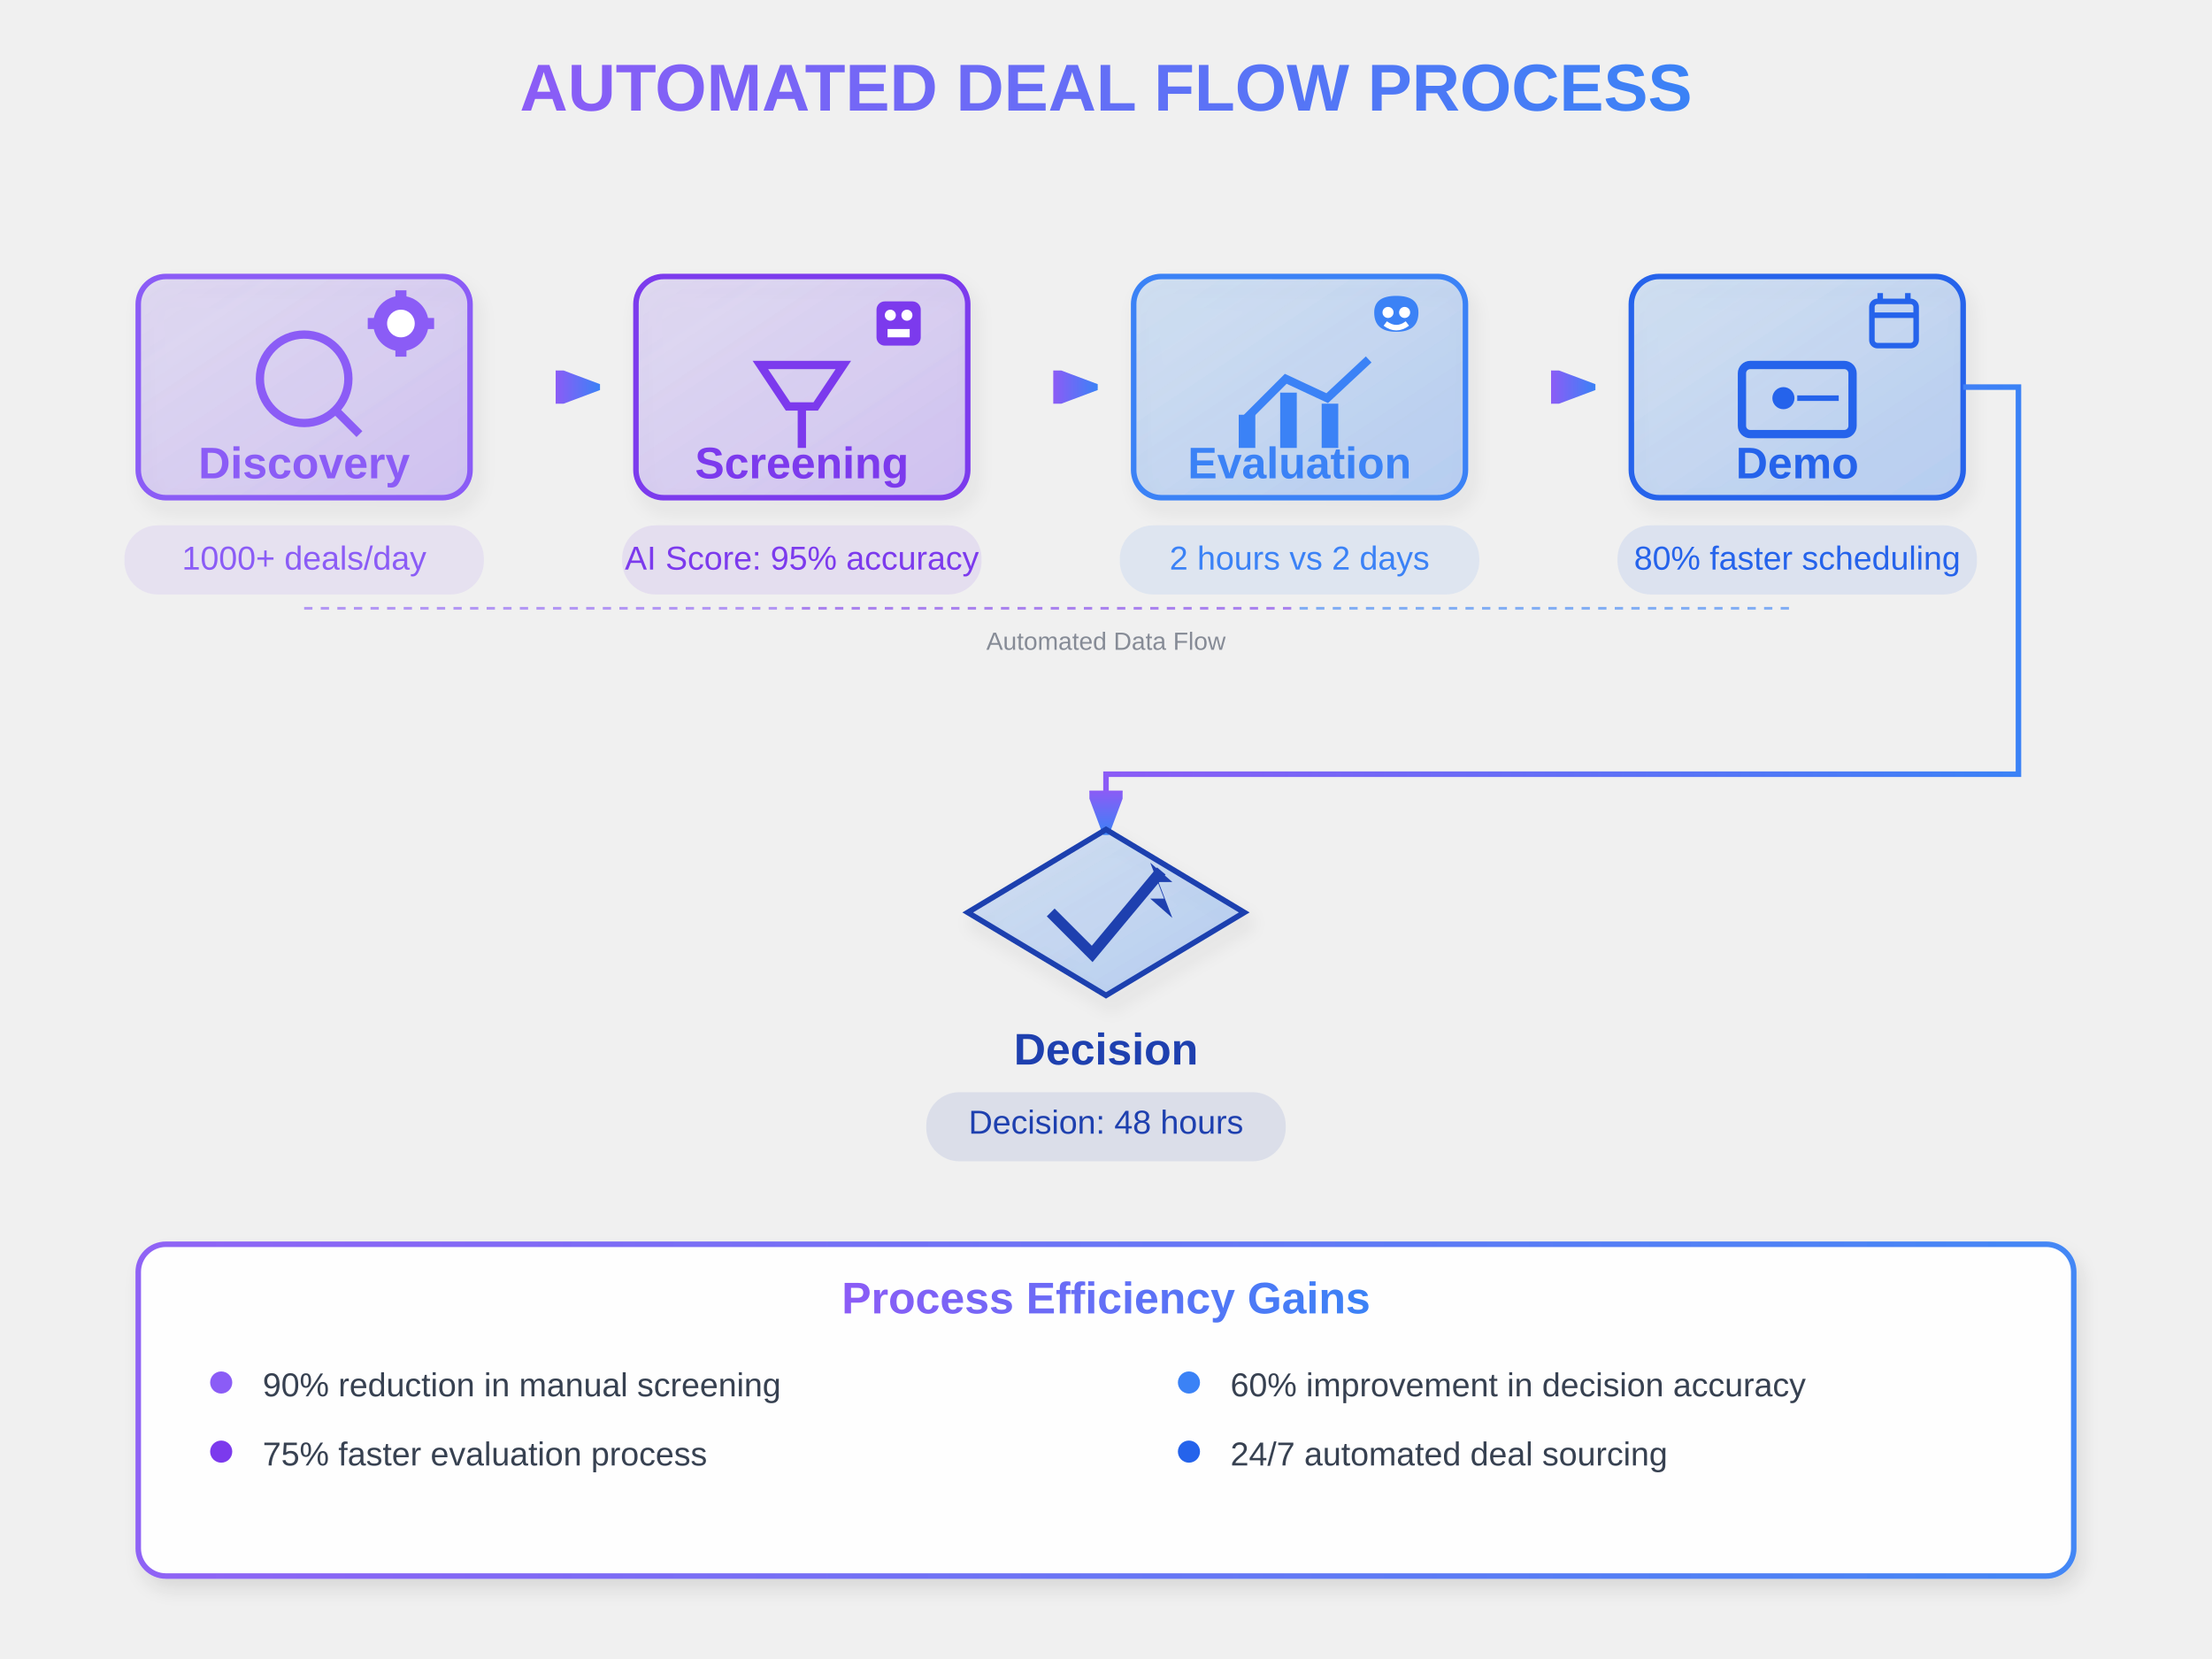
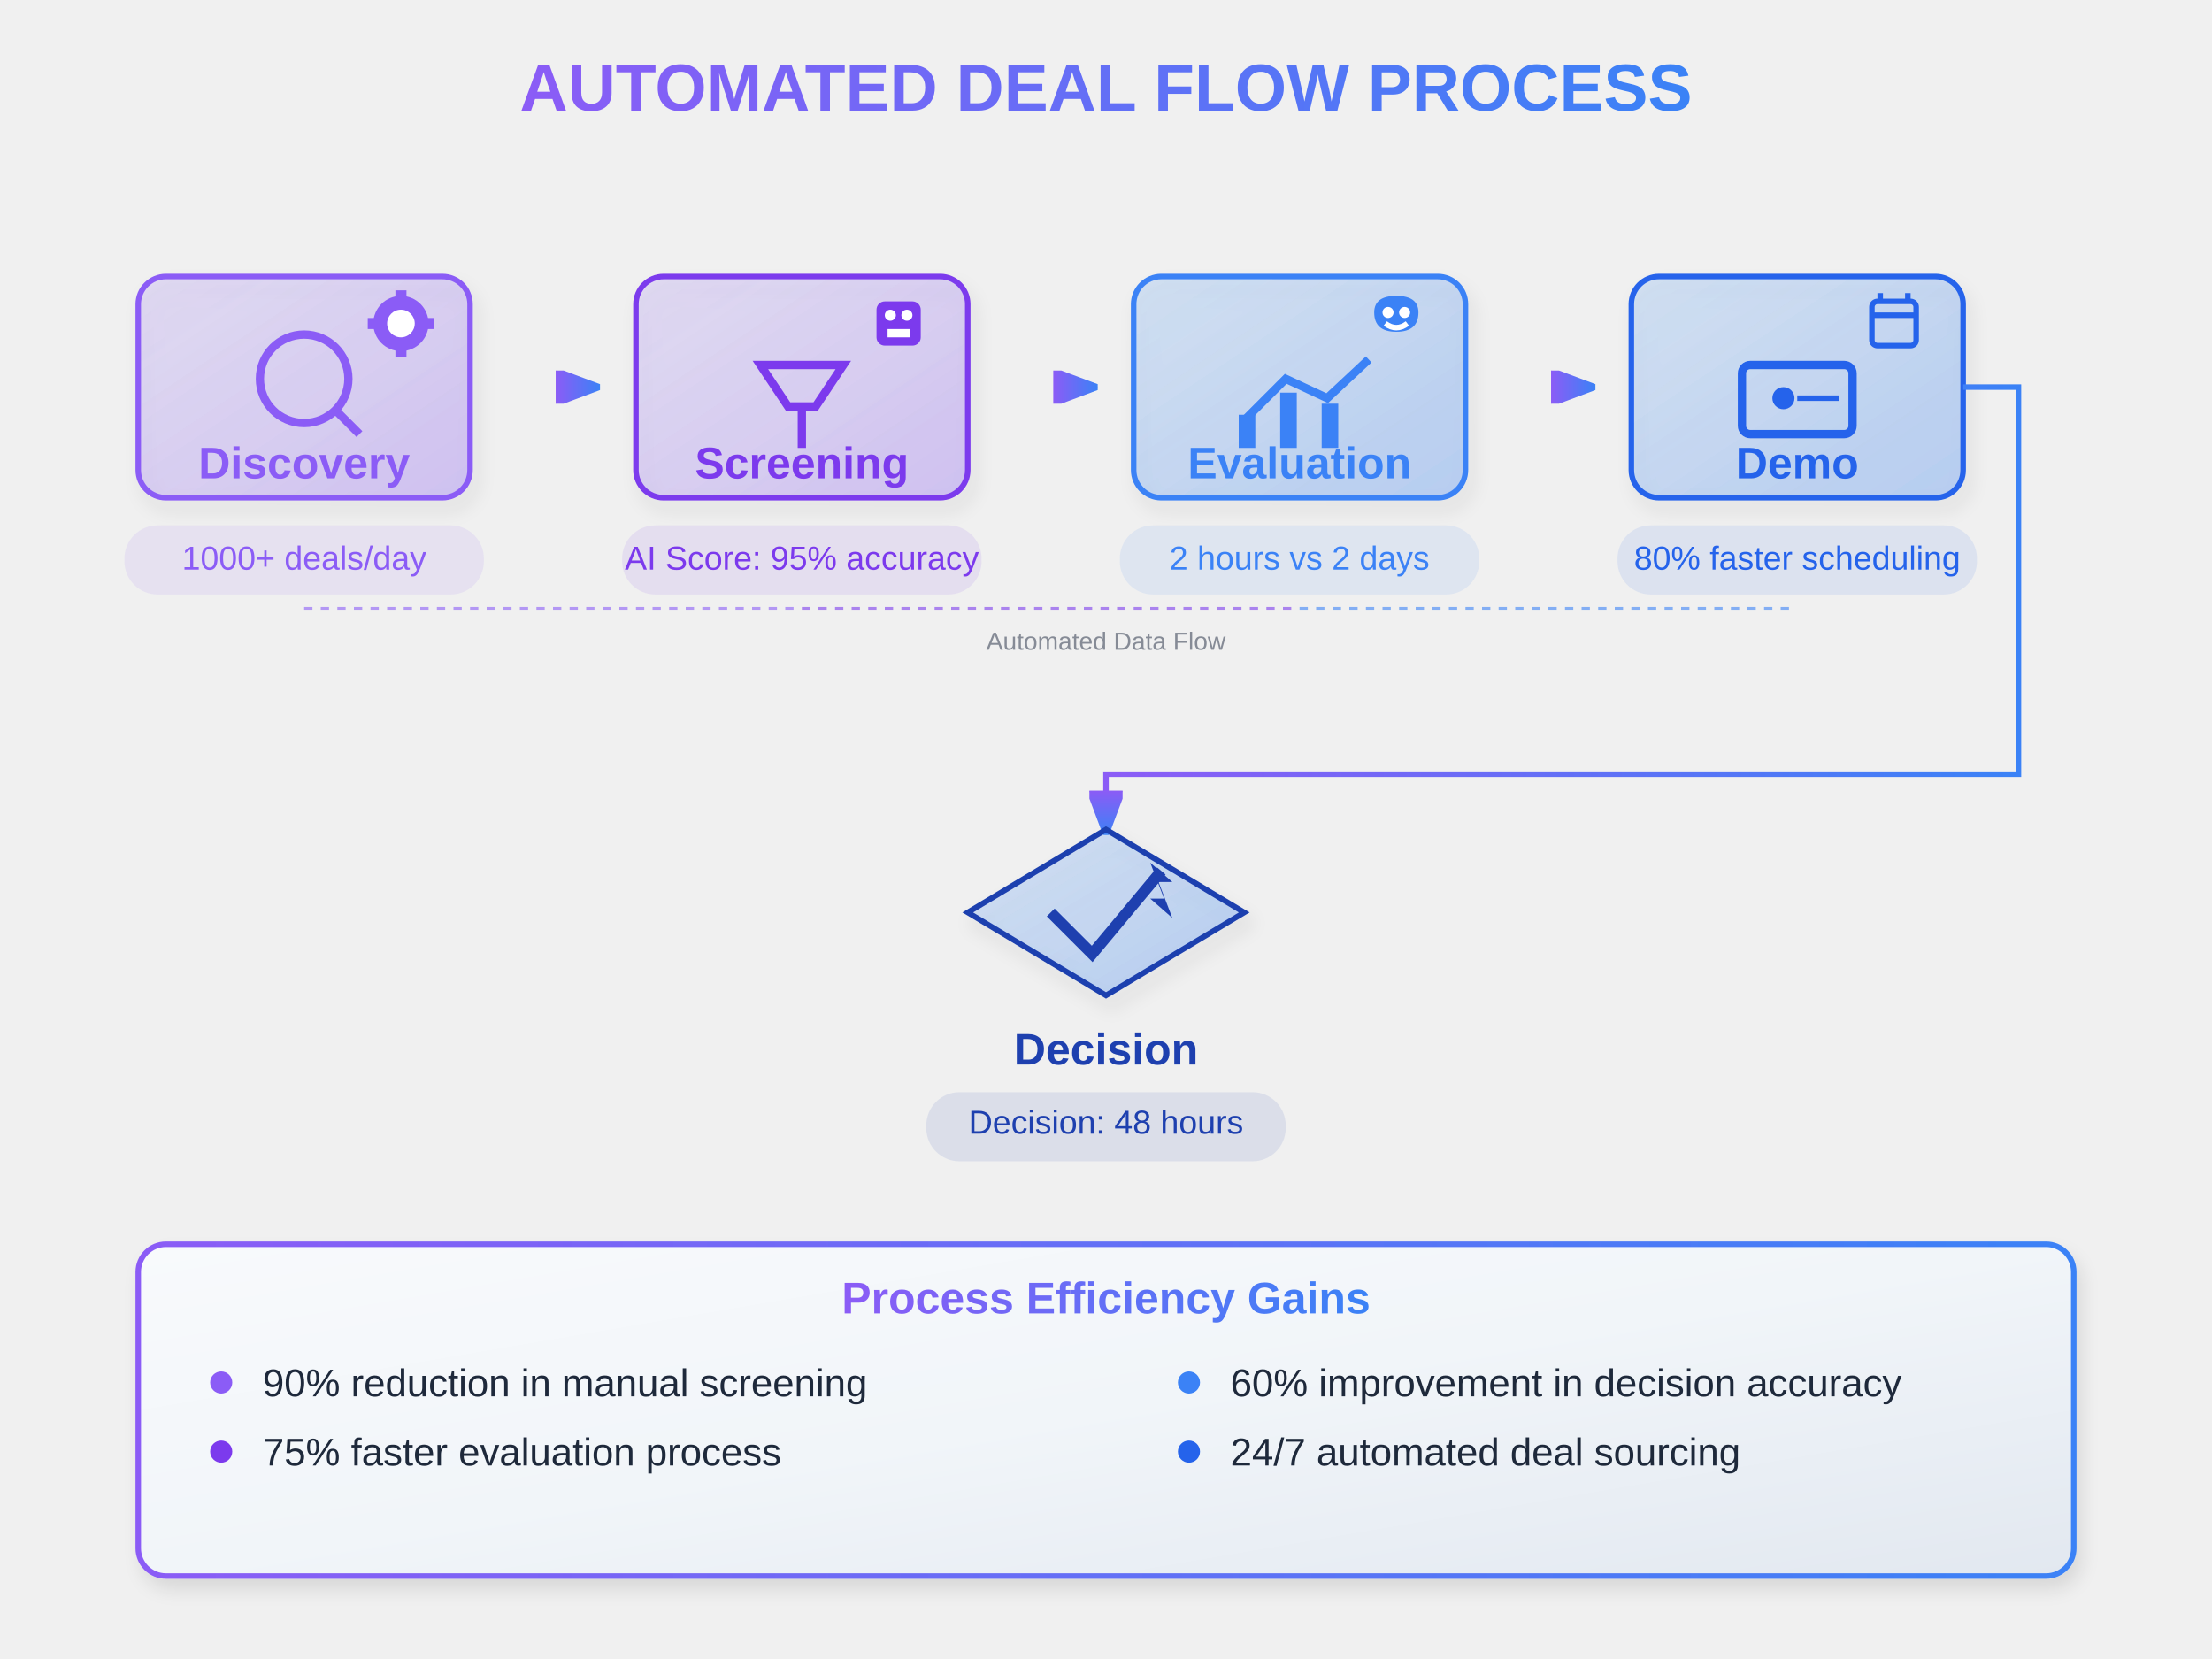
<svg xmlns="http://www.w3.org/2000/svg" width="800" height="600" viewBox="0 0 800 600">
  <defs>
    <linearGradient id="purpleBlue" x1="0%" y1="0%" x2="100%" y2="0%">
      <stop offset="0%" style="stop-color:#8B5CF6;stop-opacity:1" />
      <stop offset="100%" style="stop-color:#3B82F6;stop-opacity:1" />
    </linearGradient>
    <linearGradient id="lightPurple" x1="0%" y1="0%" x2="100%" y2="100%">
      <stop offset="0%" style="stop-color:#A78BFA;stop-opacity:0.2" />
      <stop offset="100%" style="stop-color:#8B5CF6;stop-opacity:0.3" />
    </linearGradient>
    <linearGradient id="lightBlue" x1="0%" y1="0%" x2="100%" y2="100%">
      <stop offset="0%" style="stop-color:#60A5FA;stop-opacity:0.2" />
      <stop offset="100%" style="stop-color:#3B82F6;stop-opacity:0.3" />
+     </linearGradient>
+     <linearGradient id="metricsBackground" x1="0%" y1="0%" x2="100%" y2="100%">
+       <stop offset="0%" style="stop-color:#F8FAFC;stop-opacity:1" />
+       <stop offset="50%" style="stop-color:#F1F5F9;stop-opacity:1" />
+       <stop offset="100%" style="stop-color:#E2E8F0;stop-opacity:1" />
    </linearGradient>
    <filter id="shadow" x="-20%" y="-20%" width="140%" height="140%">
      <feDropShadow dx="2" dy="4" stdDeviation="3" flood-color="#000000" flood-opacity="0.1" />
    </filter>
    <marker id="arrowhead" markerWidth="8" markerHeight="6" refX="7" refY="3" orient="auto" markerUnits="strokeWidth">
      <polygon points="0 0, 8 3, 0 6" fill="url(#purpleBlue)" stroke="url(#purpleBlue)" stroke-width="1" />
    </marker>
  </defs>
  <text x="400" y="40" font-family="Arial, sans-serif" font-size="24" font-weight="bold" text-anchor="middle" fill="url(#purpleBlue)">
    AUTOMATED DEAL FLOW PROCESS
  </text>
  <g id="discovery">
    <rect x="50" y="100" width="120" height="80" rx="10" fill="url(#lightPurple)" stroke="#8B5CF6" stroke-width="2" filter="url(#shadow)" />
    <circle cx="110" cy="137" r="16" fill="none" stroke="#8B5CF6" stroke-width="3" />
    <line x1="122" y1="149" x2="130" y2="157" stroke="#8B5CF6" stroke-width="3" />
    <g transform="translate(145, 117)">
      <circle cx="0" cy="0" r="10" fill="#8B5CF6" />
      <circle cx="0" cy="0" r="5" fill="white" />
      <rect x="-2" y="-12" width="4" height="5" fill="#8B5CF6" />
      <rect x="-2" y="7" width="4" height="5" fill="#8B5CF6" />
      <rect x="-12" y="-2" width="5" height="4" fill="#8B5CF6" />
      <rect x="7" y="-2" width="5" height="4" fill="#8B5CF6" />
    </g>
    <text x="110" y="173" font-family="Arial, sans-serif" font-size="16" font-weight="bold" text-anchor="middle" fill="#8B5CF6">Discovery</text>
    <rect x="45" y="190" width="130" height="25" rx="12" fill="#8B5CF6" opacity="0.1" />
    <text x="110" y="206" font-family="Arial, sans-serif" font-size="12" text-anchor="middle" fill="#8B5CF6">1000+ deals/day</text>
  </g>
  <line x1="185" y1="140" x2="215" y2="140" stroke="url(#purpleBlue)" stroke-width="2" marker-end="url(#arrowhead)" />
  <g id="screening">
    <rect x="230" y="100" width="120" height="80" rx="10" fill="url(#lightPurple)" stroke="#7C3AED" stroke-width="2" filter="url(#shadow)" />
    <path d="M 275 132 L 305 132 L 295 147 L 285 147 Z" fill="none" stroke="#7C3AED" stroke-width="3" />
    <line x1="290" y1="147" x2="290" y2="162" stroke="#7C3AED" stroke-width="3" />
    <g transform="translate(325, 117)">
      <rect x="-8" y="-8" width="16" height="16" rx="3" fill="#7C3AED" />
      <circle cx="-3" cy="-3" r="2" fill="white" />
      <circle cx="3" cy="-3" r="2" fill="white" />
      <rect x="-4" y="2" width="8" height="3" fill="white" />
    </g>
    <text x="290" y="173" font-family="Arial, sans-serif" font-size="16" font-weight="bold" text-anchor="middle" fill="#7C3AED">Screening</text>
    <rect x="225" y="190" width="130" height="25" rx="12" fill="#7C3AED" opacity="0.1" />
    <text x="290" y="206" font-family="Arial, sans-serif" font-size="12" text-anchor="middle" fill="#7C3AED">AI Score: 95% accuracy</text>
  </g>
  <line x1="365" y1="140" x2="395" y2="140" stroke="url(#purpleBlue)" stroke-width="2" marker-end="url(#arrowhead)" />
  <g id="evaluation">
    <rect x="410" y="100" width="120" height="80" rx="10" fill="url(#lightBlue)" stroke="#3B82F6" stroke-width="2" filter="url(#shadow)" />
    <path d="M 450 152 L 465 137 L 480 144 L 495 130" fill="none" stroke="#3B82F6" stroke-width="3" />
    <rect x="448" y="150" width="6" height="12" fill="#3B82F6" />
    <rect x="463" y="142" width="6" height="20" fill="#3B82F6" />
    <rect x="478" y="146" width="6" height="16" fill="#3B82F6" />
    <g transform="translate(505, 117)">
      <path d="M -8 -4 Q -8 -10 0 -10 Q 8 -10 8 -4 Q 8 3 0 3 Q -8 3 -8 -4" fill="#3B82F6" />
      <circle cx="-3" cy="-4" r="2" fill="white" />
      <circle cx="3" cy="-4" r="2" fill="white" />
      <path d="M -4 0 Q 0 3 4 0" stroke="white" stroke-width="2" fill="none" />
    </g>
    <text x="470" y="173" font-family="Arial, sans-serif" font-size="16" font-weight="bold" text-anchor="middle" fill="#3B82F6">Evaluation</text>
    <rect x="405" y="190" width="130" height="25" rx="12" fill="#3B82F6" opacity="0.1" />
    <text x="470" y="206" font-family="Arial, sans-serif" font-size="12" text-anchor="middle" fill="#3B82F6">2 hours vs 2 days</text>
  </g>
  <line x1="545" y1="140" x2="575" y2="140" stroke="url(#purpleBlue)" stroke-width="2" marker-end="url(#arrowhead)" />
  <g id="demo">
    <rect x="590" y="100" width="120" height="80" rx="10" fill="url(#lightBlue)" stroke="#2563EB" stroke-width="2" filter="url(#shadow)" />
    <rect x="630" y="132" width="40" height="25" rx="3" fill="none" stroke="#2563EB" stroke-width="3" />
    <circle cx="645" cy="144" r="4" fill="#2563EB" />
    <line x1="650" y1="144" x2="665" y2="144" stroke="#2563EB" stroke-width="2" />
    <g transform="translate(685, 117)">
      <rect x="-8" y="-8" width="16" height="16" rx="2" fill="none" stroke="#2563EB" stroke-width="2" />
      <line x1="-5" y1="-8" x2="-5" y2="-11" stroke="#2563EB" stroke-width="2" />
      <line x1="5" y1="-8" x2="5" y2="-11" stroke="#2563EB" stroke-width="2" />
      <line x1="-8" y1="-3" x2="8" y2="-3" stroke="#2563EB" stroke-width="2" />
    </g>
    <text x="650" y="173" font-family="Arial, sans-serif" font-size="16" font-weight="bold" text-anchor="middle" fill="#2563EB">Demo</text>
    <rect x="585" y="190" width="130" height="25" rx="12" fill="#2563EB" opacity="0.1" />
    <text x="650" y="206" font-family="Arial, sans-serif" font-size="12" text-anchor="middle" fill="#2563EB">80% faster scheduling</text>
  </g>
  <path d="M 710 140 L 730 140 L 730 280 L 400 280 L 400 300" stroke="url(#purpleBlue)" stroke-width="2" fill="none" marker-end="url(#arrowhead)" />
  <g id="decision">
    <path d="M 400 300 L 450 330 L 400 360 L 350 330 Z" fill="url(#lightBlue)" stroke="#1E40AF" stroke-width="2" filter="url(#shadow)" />
    <path d="M 380 330 L 395 345 L 420 315" fill="none" stroke="#1E40AF" stroke-width="4" />
    <g transform="translate(420, 322)">
      <path d="M -4 -10 L 4 -3 L -1 -3 L 4 10 L -4 3 L 1 3 Z" fill="#1E40AF" />
    </g>
    <text x="400" y="385" font-family="Arial, sans-serif" font-size="16" font-weight="bold" text-anchor="middle" fill="#1E40AF">Decision</text>
    <rect x="335" y="395" width="130" height="25" rx="12" fill="#1E40AF" opacity="0.1" />
    <text x="400" y="410" font-family="Arial, sans-serif" font-size="12" text-anchor="middle" fill="#1E40AF">Decision: 48 hours</text>
  </g>
  <g id="automation-flow">
    <line x1="110" y1="220" x2="290" y2="220" stroke="#8B5CF6" stroke-width="1" stroke-dasharray="3,3" opacity="0.6" />
    <line x1="290" y1="220" x2="470" y2="220" stroke="#7C3AED" stroke-width="1" stroke-dasharray="3,3" opacity="0.6" />
    <line x1="470" y1="220" x2="650" y2="220" stroke="#3B82F6" stroke-width="1" stroke-dasharray="3,3" opacity="0.6" />
    <text x="400" y="235" font-family="Arial, sans-serif" font-size="9" text-anchor="middle" fill="#6B7280" opacity="0.8">Automated Data Flow</text>
  </g>
  <g id="metrics">
-     <rect x="50" y="450" width="700" height="120" rx="10" fill="white" stroke="url(#purpleBlue)" stroke-width="2" opacity="0.95" filter="url(#shadow)" />
+     <rect x="50" y="450" width="700" height="120" rx="10" fill="url(#metricsBackground)" stroke="url(#purpleBlue)" stroke-width="2" filter="url(#shadow)" />
    <text x="400" y="475" font-family="Arial, sans-serif" font-size="16" font-weight="bold" text-anchor="middle" fill="url(#purpleBlue)">Process Efficiency Gains</text>
    <g transform="translate(80, 490)">
      <circle cx="0" cy="10" r="4" fill="#8B5CF6" />
-       <text x="15" y="15" font-family="Arial, sans-serif" font-size="12" fill="#374151">90% reduction in manual screening</text>
+       <text x="15" y="15" font-family="Arial, sans-serif" font-size="14" font-weight="500" fill="#1E293B">90% reduction in manual screening</text>
      <circle cx="0" cy="35" r="4" fill="#7C3AED" />
-       <text x="15" y="40" font-family="Arial, sans-serif" font-size="12" fill="#374151">75% faster evaluation process</text>
+       <text x="15" y="40" font-family="Arial, sans-serif" font-size="14" font-weight="500" fill="#1E293B">75% faster evaluation process</text>
      <circle cx="350" cy="10" r="4" fill="#3B82F6" />
-       <text x="365" y="15" font-family="Arial, sans-serif" font-size="12" fill="#374151">60% improvement in decision accuracy</text>
+       <text x="365" y="15" font-family="Arial, sans-serif" font-size="14" font-weight="500" fill="#1E293B">60% improvement in decision accuracy</text>
      <circle cx="350" cy="35" r="4" fill="#2563EB" />
-       <text x="365" y="40" font-family="Arial, sans-serif" font-size="12" fill="#374151">24/7 automated deal sourcing</text>
+       <text x="365" y="40" font-family="Arial, sans-serif" font-size="14" font-weight="500" fill="#1E293B">24/7 automated deal sourcing</text>
    </g>
  </g>
</svg>
